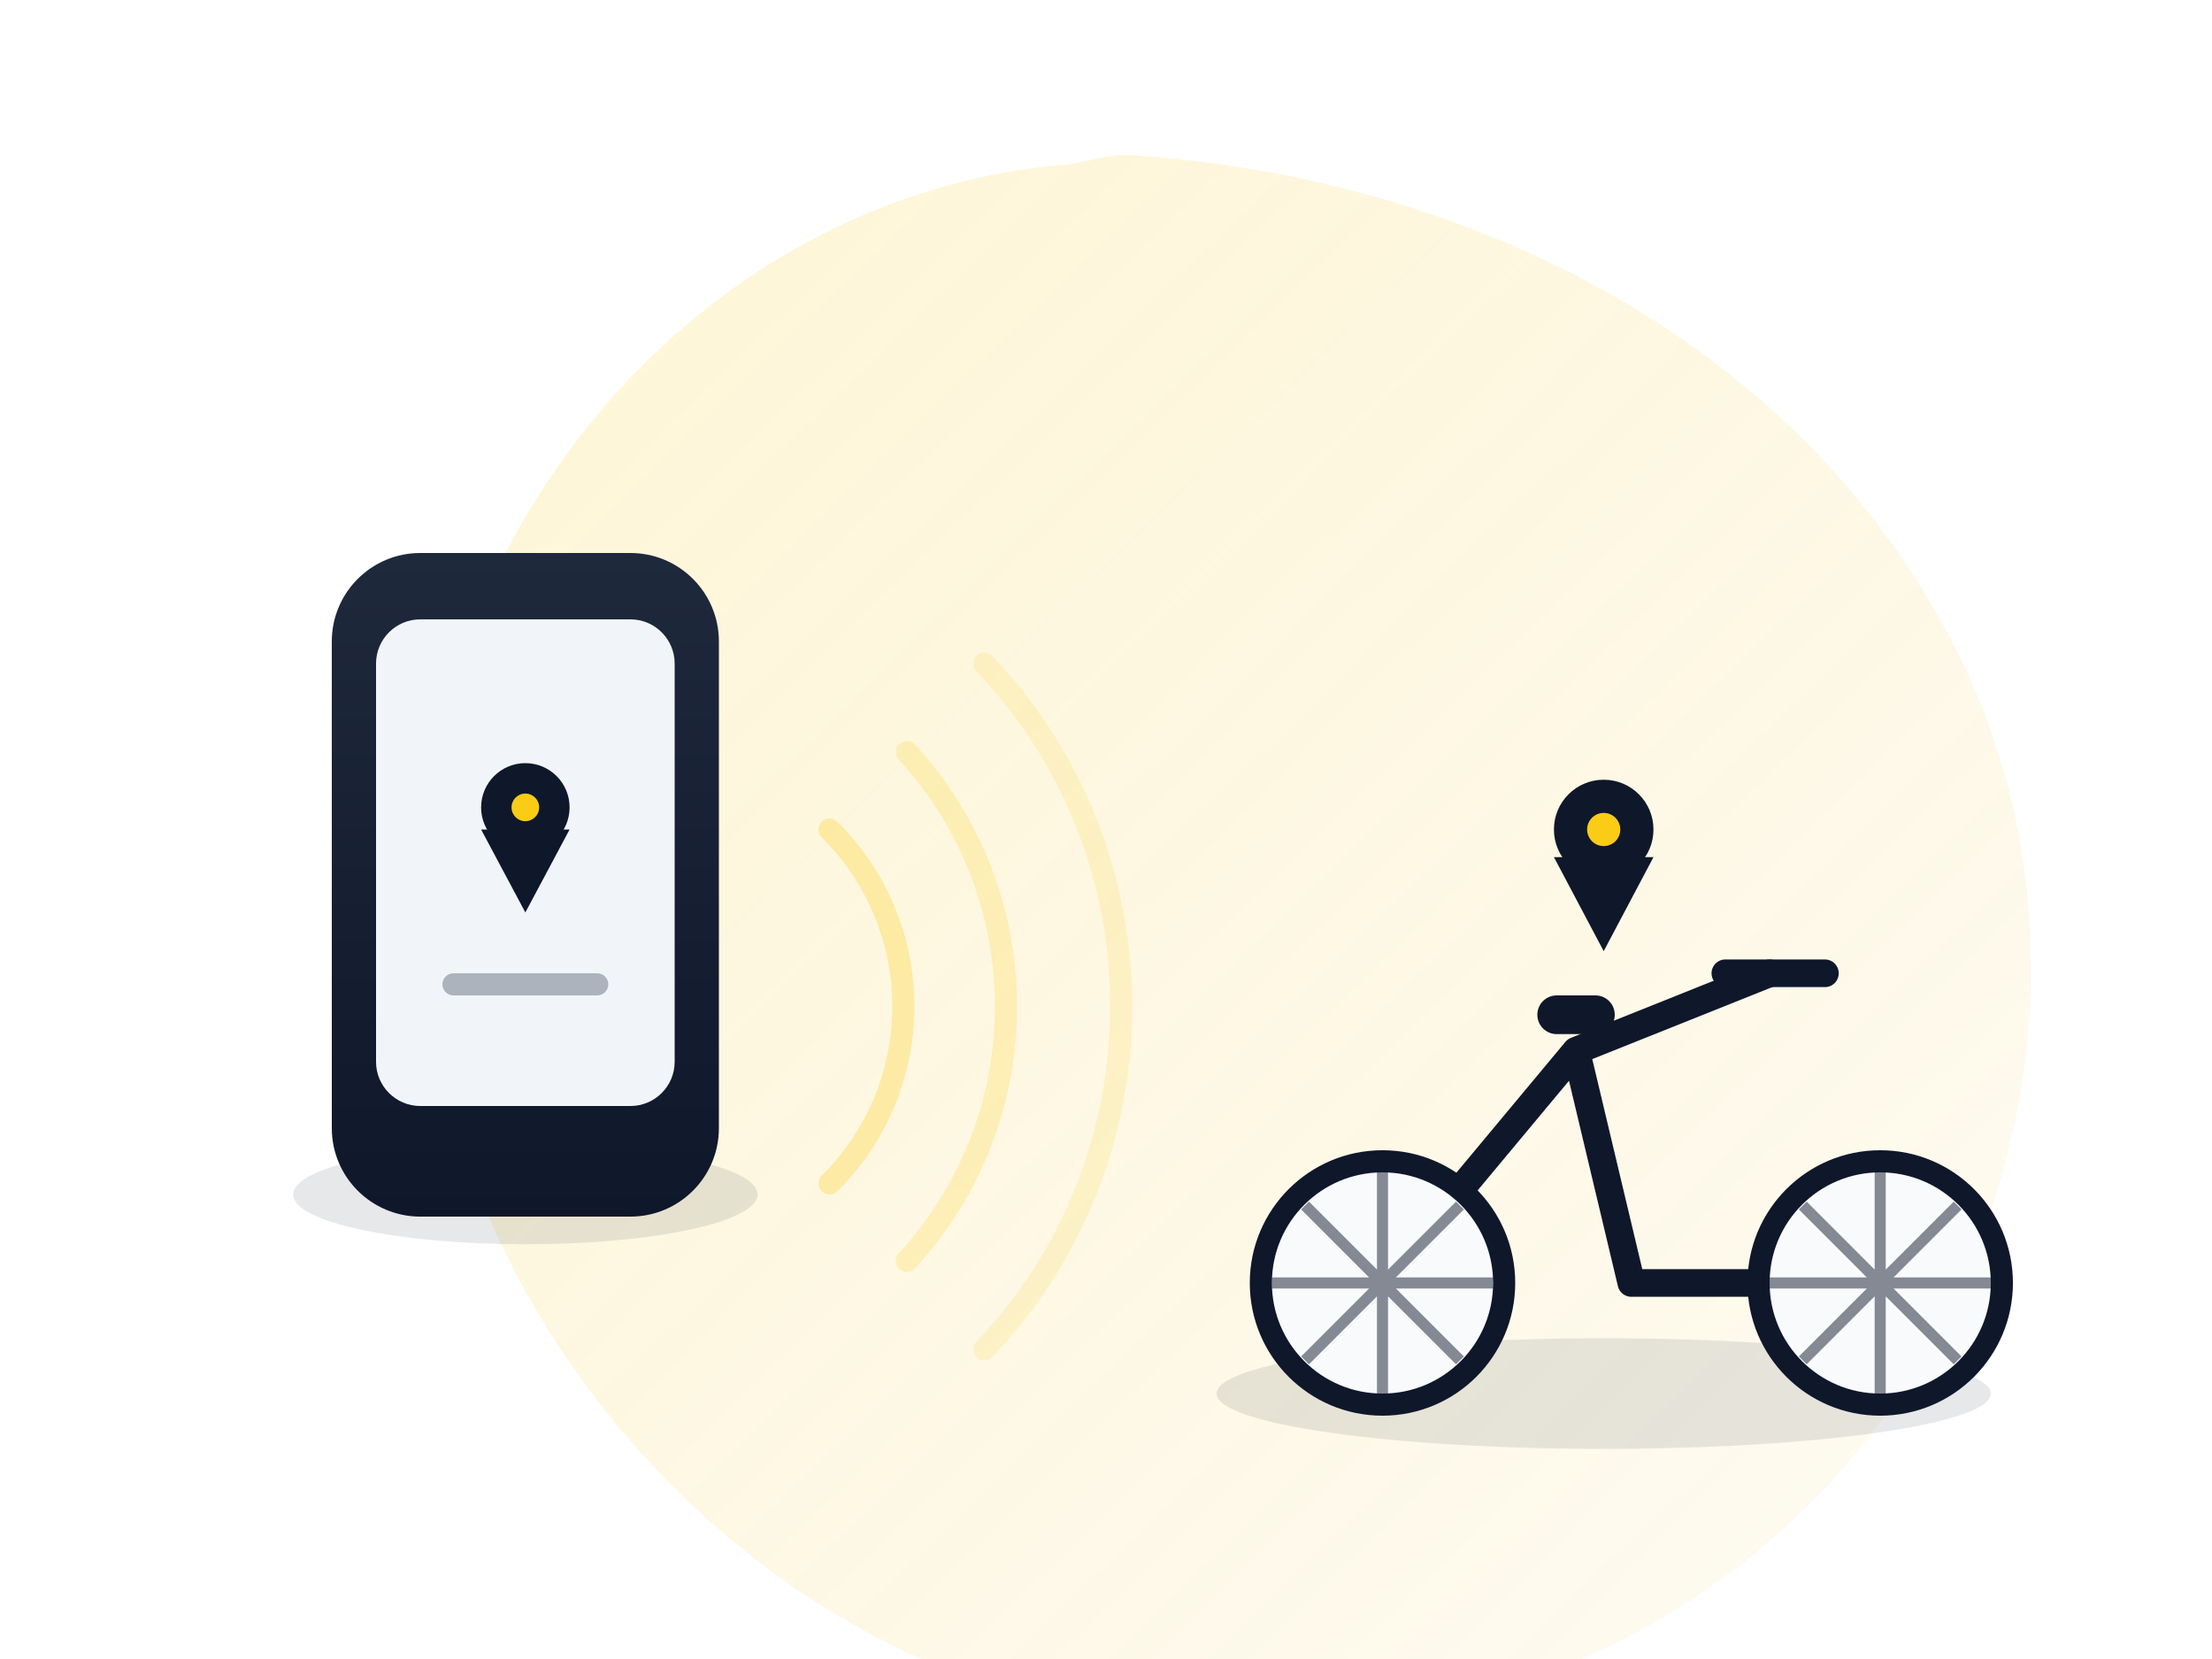
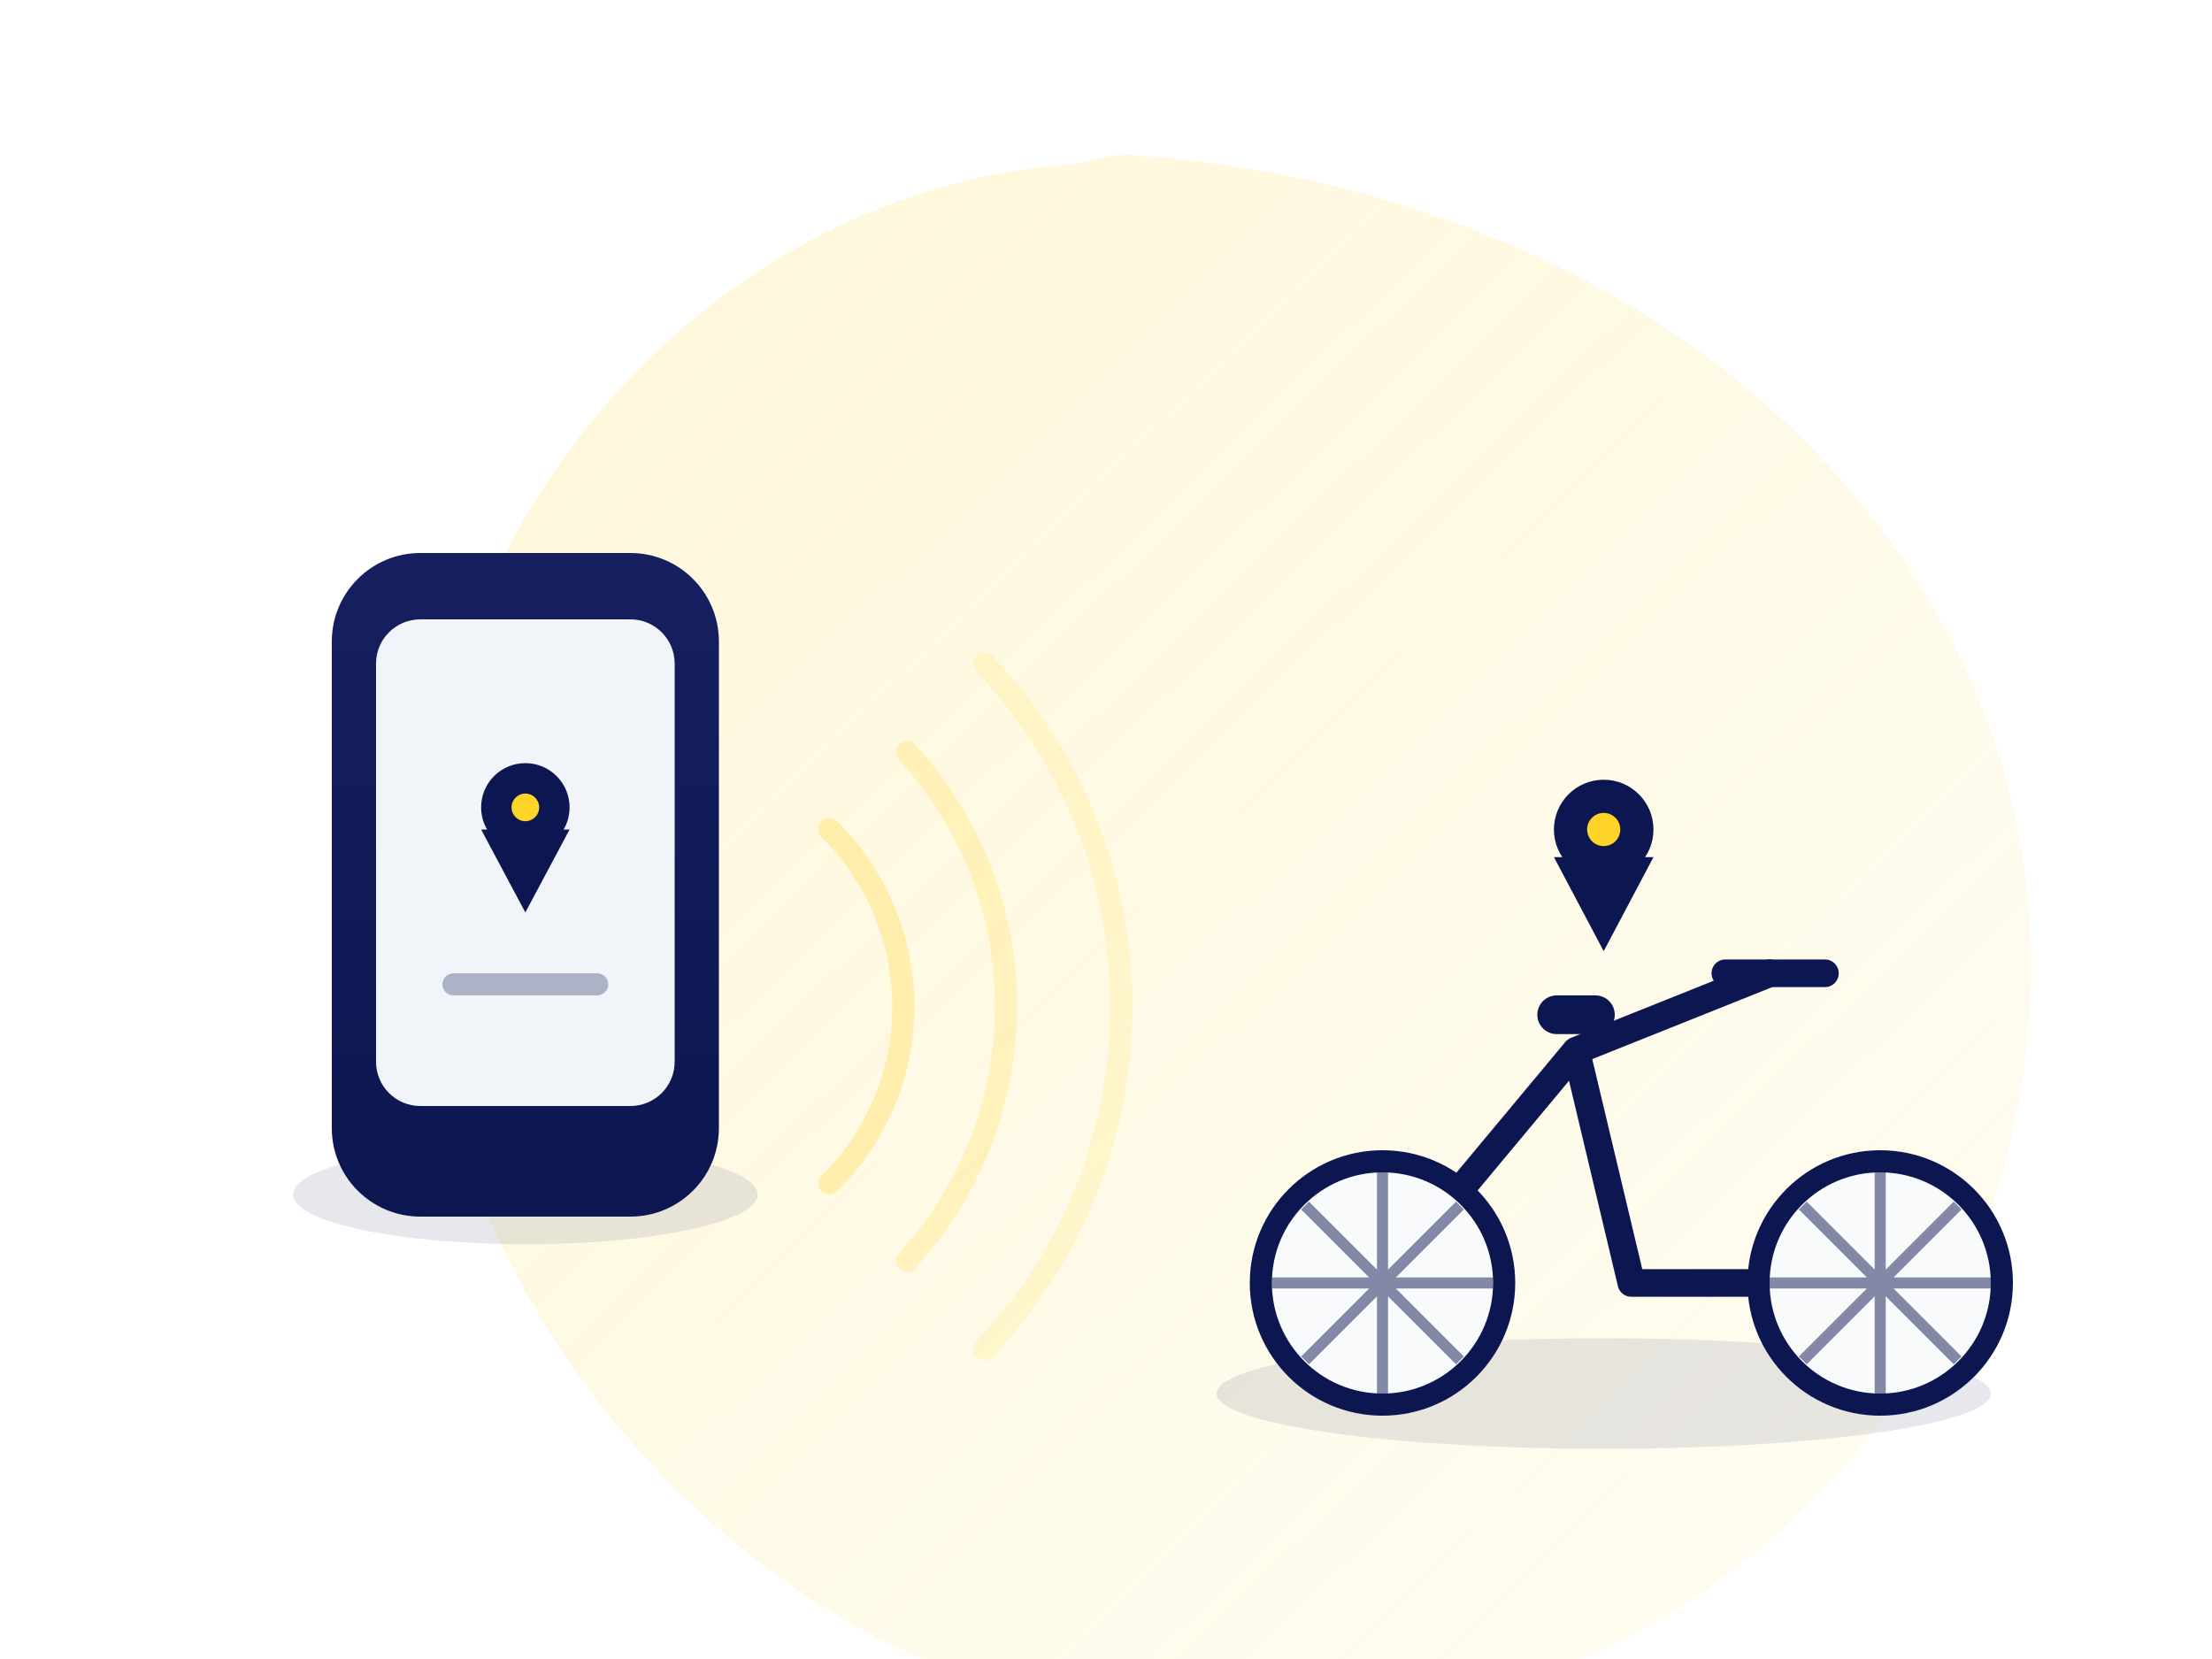
<svg xmlns="http://www.w3.org/2000/svg" viewBox="0 0 400 300" role="img">
  <defs>
    <linearGradient id="mbd-app-ecosystem-blob" x1="0" y1="0" x2="1" y2="1">
-       <stop offset="0%" stop-color="#facc15" stop-opacity="0.18" />
-       <stop offset="100%" stop-color="#eab308" stop-opacity="0.05" />
+       <stop offset="0%" stop-color="#FED428" stop-opacity="0.18" />
+       <stop offset="100%" stop-color="#FED428" stop-opacity="0.05" />
    </linearGradient>
    <linearGradient id="mbd-app-ecosystem-phone" x1="0" y1="0" x2="0" y2="1">
-       <stop offset="0%" stop-color="#1e293b" />
-       <stop offset="100%" stop-color="#0f172a" />
+       <stop offset="0%" stop-color="#162060" />
+       <stop offset="100%" stop-color="#0C1650" />
    </linearGradient>
  </defs>
  <g id="backdrop">
    <path fill="url(#mbd-app-ecosystem-blob)" d="M204 28c62 4 122 34 150 90 28 56 10 126-38 164-48 38-118 40-168 8-50-32-80-92-70-150 10-58 56-104 112-110 5 0 9-2 14-2Z" />
  </g>
  <g id="shadow">
-     <ellipse cx="95" cy="216" rx="42" ry="9" fill="#0f172a" opacity="0.1" />
-     <ellipse cx="290" cy="252" rx="70" ry="10" fill="#0f172a" opacity="0.1" />
+     <ellipse cx="95" cy="216" rx="42" ry="9" fill="#0C1650" opacity="0.1" />
+     <ellipse cx="290" cy="252" rx="70" ry="10" fill="#0C1650" opacity="0.1" />
  </g>
  <g id="phone">
    <rect x="60" y="100" width="70" height="120" rx="16" fill="url(#mbd-app-ecosystem-phone)" />
    <rect x="68" y="112" width="54" height="88" rx="8" fill="#f1f5f9" />
-     <circle cx="95" cy="146" r="8" fill="#0f172a" />
-     <path d="M87 150 L95 165 L103 150 Z" fill="#0f172a" />
-     <circle cx="95" cy="146" r="2.5" fill="#facc15" />
-     <rect x="80" y="176" width="30" height="4" rx="2" fill="#0f172a" opacity="0.3" />
+     <circle cx="95" cy="146" r="8" fill="#0C1650" />
+     <path d="M87 150 L95 165 L103 150 Z" fill="#0C1650" />
+     <circle cx="95" cy="146" r="2.5" fill="#FED428" />
+     <rect x="80" y="176" width="30" height="4" rx="2" fill="#0C1650" opacity="0.3" />
  </g>
  <g id="signal-waves">
-     <path d="M150 150a45 45 0 0 1 0 64" fill="none" stroke="#facc15" stroke-width="4" stroke-linecap="round" opacity="0.3">
+     <path d="M150 150a45 45 0 0 1 0 64" fill="none" stroke="#FED428" stroke-width="4" stroke-linecap="round" opacity="0.3">
      <animate attributeName="opacity" values="0.15;0.55;0.15" dur="6s" begin="0s" repeatCount="indefinite" />
    </path>
-     <path d="M164 136a68 68 0 0 1 0 92" fill="none" stroke="#facc15" stroke-width="4" stroke-linecap="round" opacity="0.22">
+     <path d="M164 136a68 68 0 0 1 0 92" fill="none" stroke="#FED428" stroke-width="4" stroke-linecap="round" opacity="0.22">
      <animate attributeName="opacity" values="0.1;0.4;0.1" dur="6s" begin="2s" repeatCount="indefinite" />
    </path>
-     <path d="M178 120a90 90 0 0 1 0 124" fill="none" stroke="#facc15" stroke-width="4" stroke-linecap="round" opacity="0.15">
+     <path d="M178 120a90 90 0 0 1 0 124" fill="none" stroke="#FED428" stroke-width="4" stroke-linecap="round" opacity="0.15">
      <animate attributeName="opacity" values="0.06;0.3;0.06" dur="6s" begin="4s" repeatCount="indefinite" />
    </path>
  </g>
  <g id="pin">
-     <circle cx="290" cy="150" r="9" fill="#0f172a" />
-     <path d="M281 155 L290 172 L299 155 Z" fill="#0f172a" />
-     <circle cx="290" cy="150" r="3" fill="#facc15" />
+     <circle cx="290" cy="150" r="9" fill="#0C1650" />
+     <path d="M281 155 L290 172 L299 155 Z" fill="#0C1650" />
+     <circle cx="290" cy="150" r="3" fill="#FED428" />
  </g>
  <g id="frame">
-     <path d="M250 232 L285 190 L320 176 M285 190 L295 232 M295 232 L340 232" fill="none" stroke="#0f172a" stroke-width="5" stroke-linecap="round" stroke-linejoin="round" />
-     <rect x="278" y="180" width="14" height="7" rx="3.5" fill="#0f172a" />
-     <path d="M312 176h18" stroke="#0f172a" stroke-width="5" stroke-linecap="round" fill="none" />
+     <path d="M250 232 L285 190 L320 176 M285 190 L295 232 M295 232 L340 232" fill="none" stroke="#0C1650" stroke-width="5" stroke-linecap="round" stroke-linejoin="round" />
+     <rect x="278" y="180" width="14" height="7" rx="3.5" fill="#0C1650" />
+     <path d="M312 176h18" stroke="#0C1650" stroke-width="5" stroke-linecap="round" fill="none" />
  </g>
  <g id="wheel-rear">
-     <circle cx="250" cy="232" r="22" fill="#f8fafc" stroke="#0f172a" stroke-width="4" />
-     <path d="M250 212v40M230 232h40M236 218l28 28M236 246l28-28" stroke="#0f172a" stroke-width="2" opacity="0.5" />
+     <circle cx="250" cy="232" r="22" fill="#f8fafc" stroke="#0C1650" stroke-width="4" />
+     <path d="M250 212v40M230 232h40M236 218l28 28M236 246l28-28" stroke="#0C1650" stroke-width="2" opacity="0.5" />
  </g>
  <g id="wheel-front">
-     <circle cx="340" cy="232" r="22" fill="#f8fafc" stroke="#0f172a" stroke-width="4" />
-     <path d="M340 212v40M320 232h40M326 218l28 28M326 246l28-28" stroke="#0f172a" stroke-width="2" opacity="0.5" />
+     <circle cx="340" cy="232" r="22" fill="#f8fafc" stroke="#0C1650" stroke-width="4" />
+     <path d="M340 212v40M320 232h40M326 218l28 28M326 246l28-28" stroke="#0C1650" stroke-width="2" opacity="0.5" />
  </g>
</svg>
